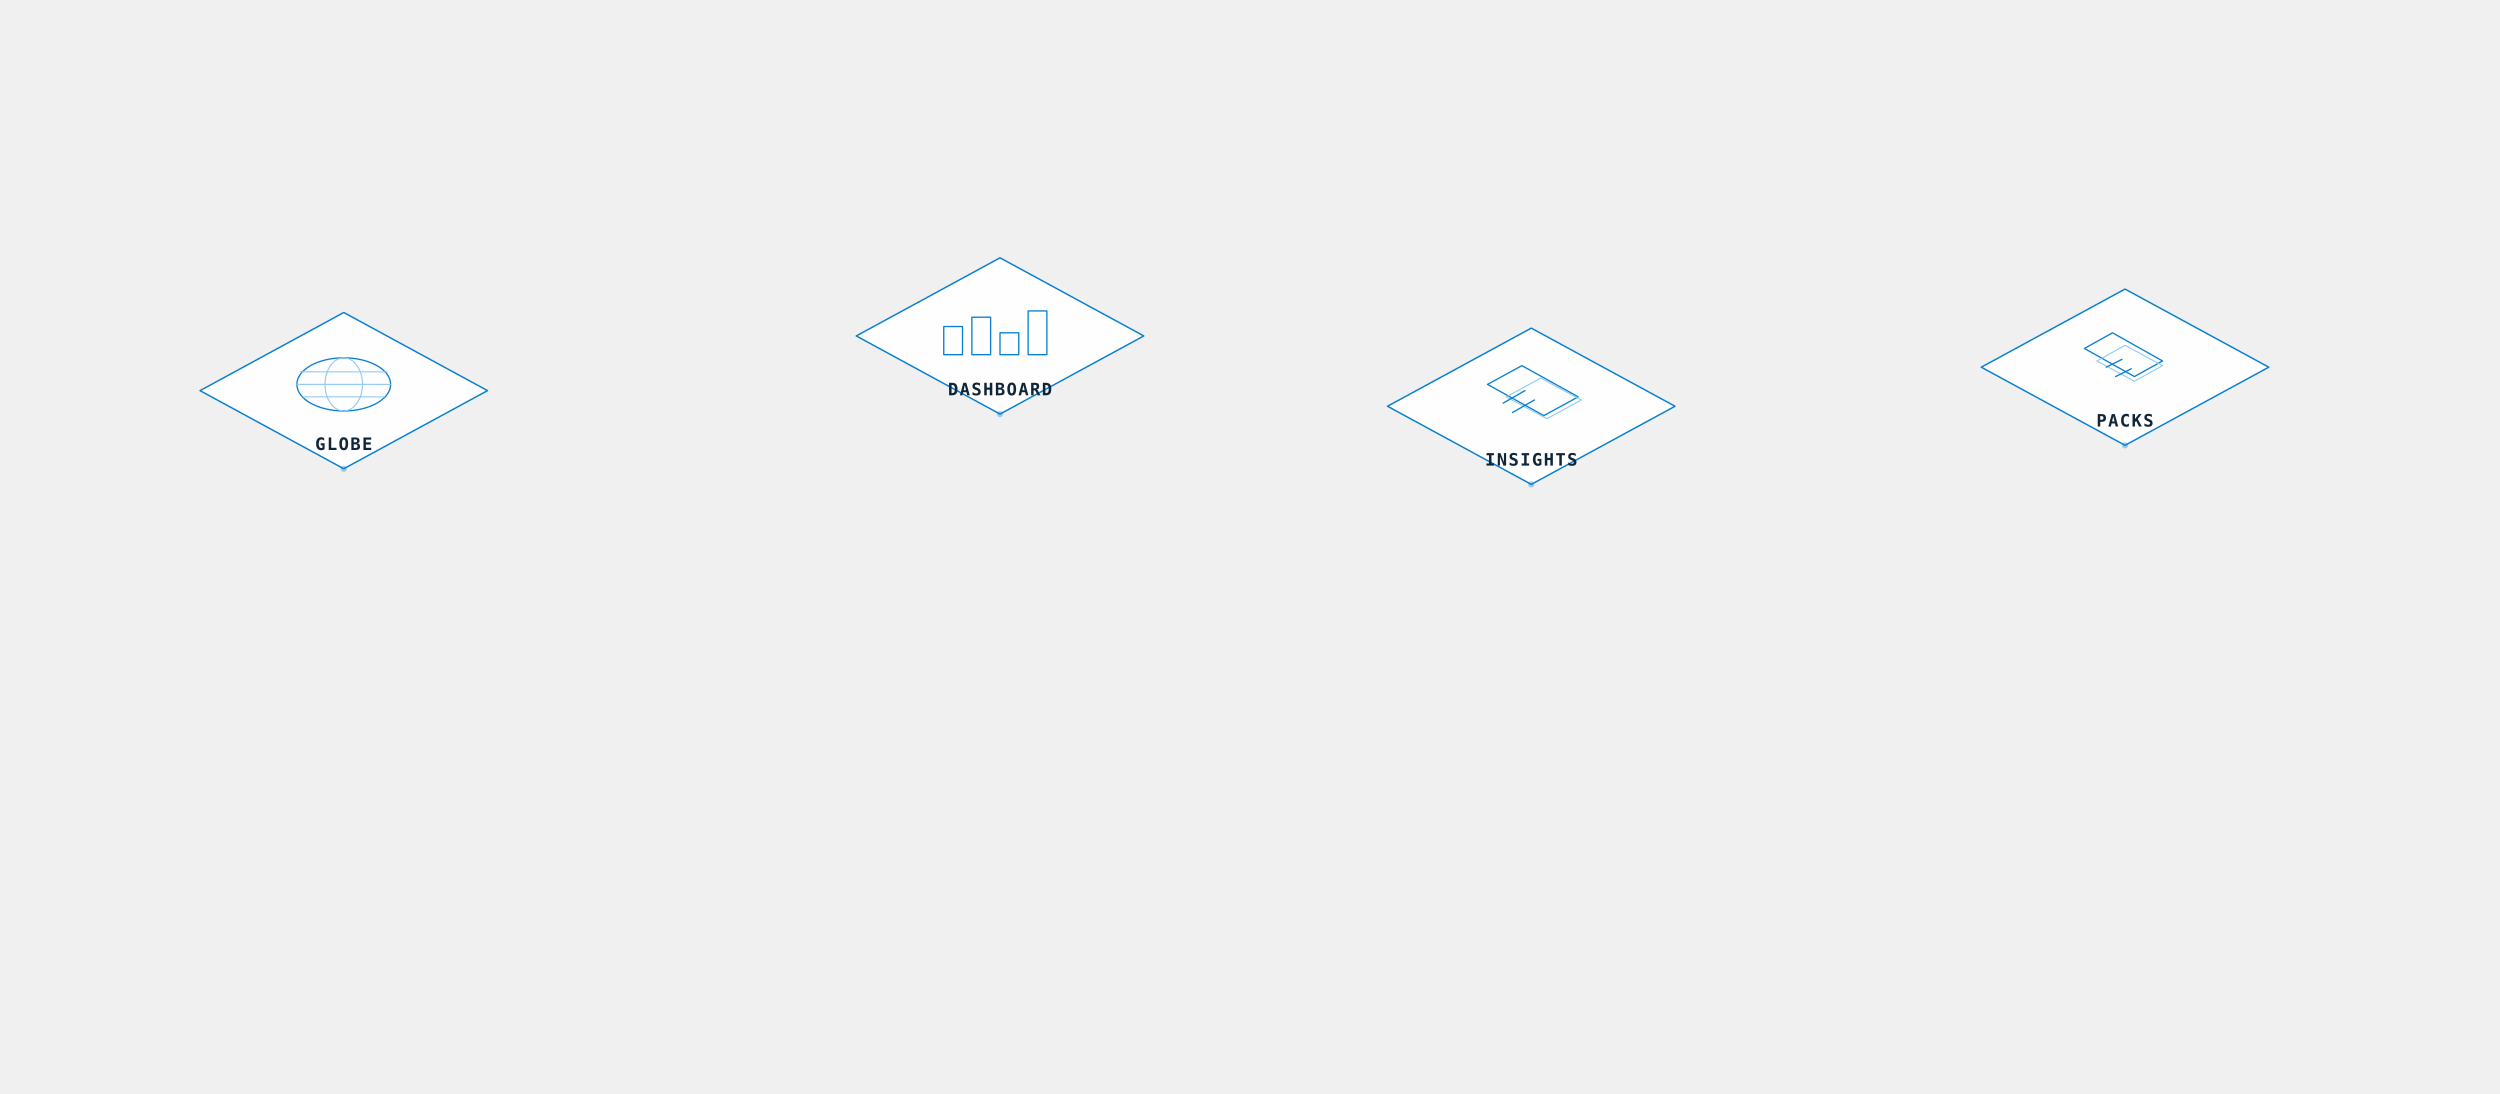
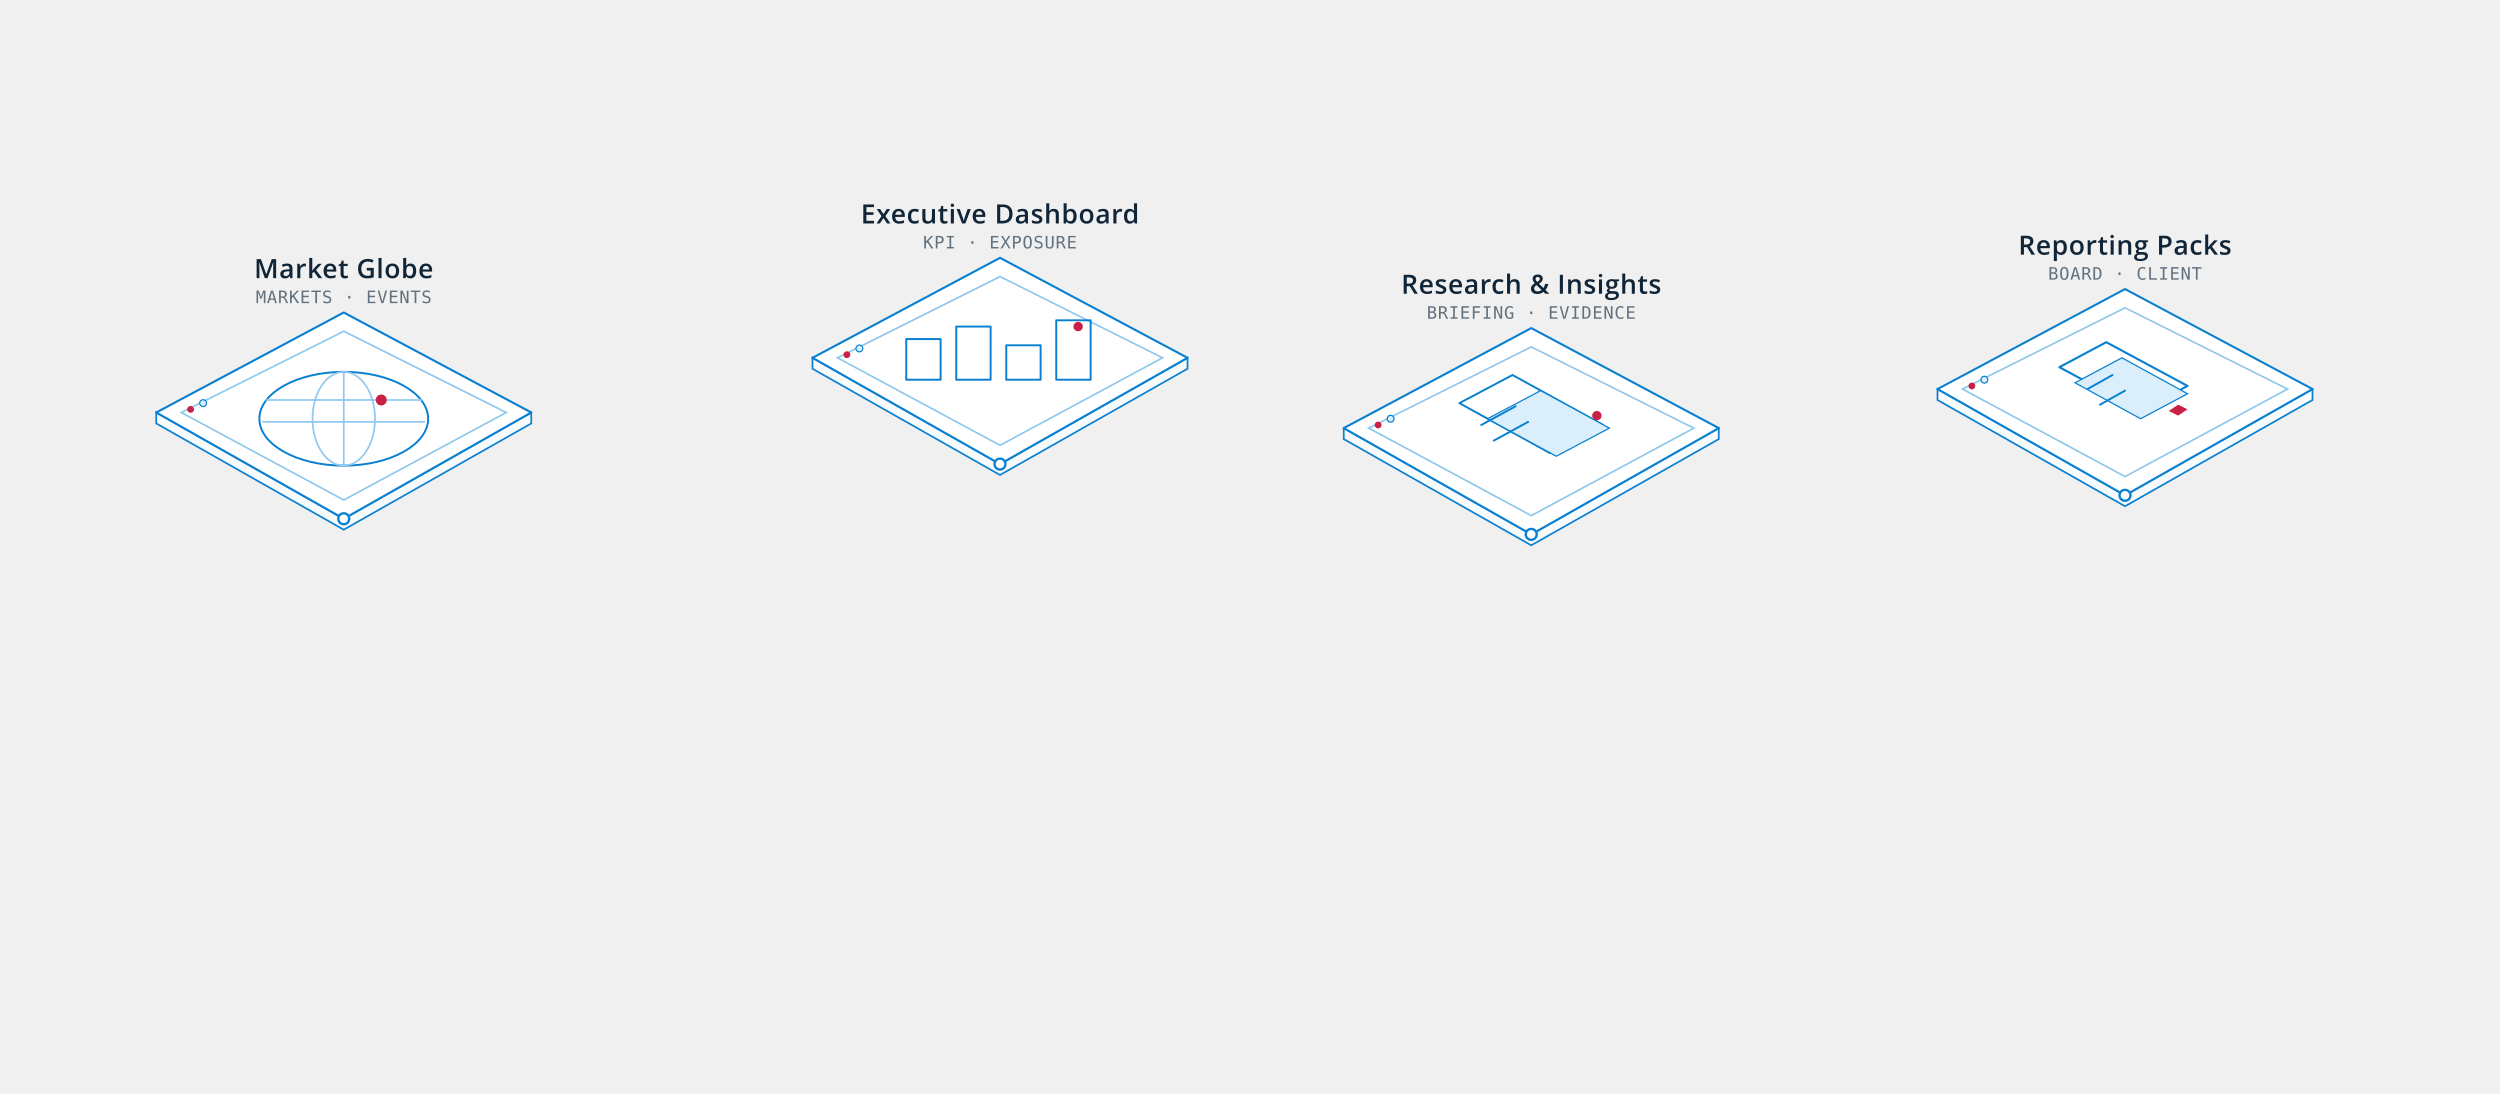
<svg xmlns="http://www.w3.org/2000/svg" viewBox="0 0 1600 700" role="img" aria-labelledby="title desc">
  <defs>
    <style>
-       .pane{fill:#fff;fill-opacity:.92;stroke:#087fd0;stroke-width:.95;stroke-linejoin:round}
-       .line{fill:none;stroke:#087fd0;stroke-width:.85;stroke-linecap:round;stroke-linejoin:round}
-       .soft{fill:none;stroke:#8fc8ef;stroke-width:.7;stroke-linecap:round;stroke-linejoin:round}
-       .label{font:600 11px 'IBM Plex Mono',ui-monospace,monospace;letter-spacing:.08em;fill:#102538}
-       .port{fill:#087fd0;fill-opacity:.35;stroke:none}
+       .edge{fill:#fff;stroke:#087fd0;stroke-width:1.35;stroke-linejoin:round}
+       .side{fill:#f8fbfd;stroke:#087fd0;stroke-width:1.1}
+       .line{fill:none;stroke:#087fd0;stroke-width:1.25;stroke-linecap:round;stroke-linejoin:round}
+       .soft{fill:none;stroke:#8fc8ef;stroke-width:1.1}
+       .faint{fill:#dbeefb;stroke:#087fd0;stroke-width:.8}
+       .blue{fill:#087fd0}
+       .red{fill:#c92146}
+       .label{font:600 17px 'Open Sans',system-ui,sans-serif;letter-spacing:.02em;fill:#102538}
+       .micro{font:11px 'IBM Plex Mono',ui-monospace,monospace;letter-spacing:.04em;fill:#62717e}
+       .port{fill:#fff;stroke:#087fd0;stroke-width:1.5}
    </style>
-     <symbol id="pane" overflow="visible">
-       <path class="pane" d="M0 0 92 50 0 100 -92 50Z" />
+     <symbol id="tile" overflow="visible">
+       <path class="side" d="M-120 64 0 132 120 64v7L0 139-120 71Z" />
+       <path class="edge" d="M0 0 120 64 0 132-120 64Z" />
+       <path class="soft" d="M-104 64 0 12 104 64 0 120Z" />
+       <circle cx="-98" cy="62" r="2.2" class="red" />
+       <circle cx="-90" cy="58" r="2.2" class="faint" />
    </symbol>
  </defs>
  <g id="market-globe" transform="translate(220 200)">
-     <use href="#pane" />
-     <ellipse cx="0" cy="46" rx="30" ry="17" class="line" />
-     <ellipse cx="0" cy="46" rx="12" ry="17" class="soft" />
-     <path class="soft" d="M-28 38h56M-30 46h60M-26 54h52" />
-     <text class="label" x="0" y="88" text-anchor="middle">GLOBE</text>
-     <circle class="port" cx="0" cy="100" r="2" />
+     <text class="label" x="0" y="-22" text-anchor="middle">Market Globe</text>
+     <text class="micro" x="0" y="-6" text-anchor="middle">MARKETS · EVENTS</text>
+     <use href="#tile" />
+     <ellipse cx="0" cy="68" rx="54" ry="30" class="line" />
+     <ellipse cx="0" cy="68" rx="20" ry="30" class="soft" />
+     <path class="soft" d="M-50 56h100M-52 70h104M0 38v60" />
+     <circle cx="24" cy="56" r="3.5" class="red" />
+     <circle class="port" cx="0" cy="132" r="3.5" />
  </g>
  <g id="executive-dashboard" transform="translate(640 165)">
-     <use href="#pane" />
-     <path class="line" d="M-36 62V44h12v18ZM-18 62V38h12v24ZM0 62V48h12v14ZM18 62V34h12v28Z" />
-     <text class="label" x="0" y="88" text-anchor="middle">DASHBOARD</text>
-     <circle class="port" cx="0" cy="100" r="2" />
+     <text class="label" x="0" y="-22" text-anchor="middle">Executive Dashboard</text>
+     <text class="micro" x="0" y="-6" text-anchor="middle">KPI · EXPOSURE</text>
+     <use href="#tile" />
+     <path class="line" d="M-60 78V52h22v26ZM-28 78V44h22v34ZM4 78V56h22v22ZM36 78V40h22v38Z" />
+     <circle cx="50" cy="44" r="3" class="red" />
+     <circle class="port" cx="0" cy="132" r="3.5" />
  </g>
  <g id="research-insights" transform="translate(980 210)">
-     <use href="#pane" />
-     <path class="line" d="m-28 36 22-12 36 20-22 12Z" />
-     <path class="soft" d="m-16 44 22-12 26 14-22 12Z" />
-     <path class="line" d="m-18 48 14-8M-12 54l14-8" />
-     <text class="label" x="0" y="88" text-anchor="middle">INSIGHTS</text>
-     <circle class="port" cx="0" cy="100" r="2" />
+     <text class="label" x="0" y="-22" text-anchor="middle">Research &amp; Insights</text>
+     <text class="micro" x="0" y="-6" text-anchor="middle">BRIEFING · EVIDENCE</text>
+     <use href="#tile" />
+     <path class="line" d="m-46 48 34-18 58 32-34 18Z" />
+     <path class="faint" d="m-28 58 34-18 44 24-34 18Z" />
+     <path class="line" d="m-32 62 22-12M-24 72l22-12" />
+     <circle cx="42" cy="56" r="3" class="red" />
+     <circle class="port" cx="0" cy="132" r="3.5" />
  </g>
  <g id="reporting-packs" transform="translate(1360 185)">
-     <use href="#pane" />
-     <path class="line" d="m-26 38 18-10 32 18-18 10Z" />
-     <path class="soft" d="m-18 46 18-10 24 13-18 10Z" />
-     <path class="line" d="m-12 50 10-5M-6 56l10-5" />
-     <text class="label" x="0" y="88" text-anchor="middle">PACKS</text>
-     <circle class="port" cx="0" cy="100" r="2" />
+     <text class="label" x="0" y="-22" text-anchor="middle">Reporting Packs</text>
+     <text class="micro" x="0" y="-6" text-anchor="middle">BOARD · CLIENT</text>
+     <use href="#tile" />
+     <path class="edge" d="m-42 50 30-16 52 28-30 16Z" />
+     <path class="faint" d="m-32 60 30-16 42 23-30 16Z" />
+     <path class="line" d="m-24 64 16-9M-16 74l16-9" />
+     <path class="red" d="m34 74 6 3-6 4-6-3Z" />
+     <circle class="port" cx="0" cy="132" r="3.5" />
  </g>
</svg>
